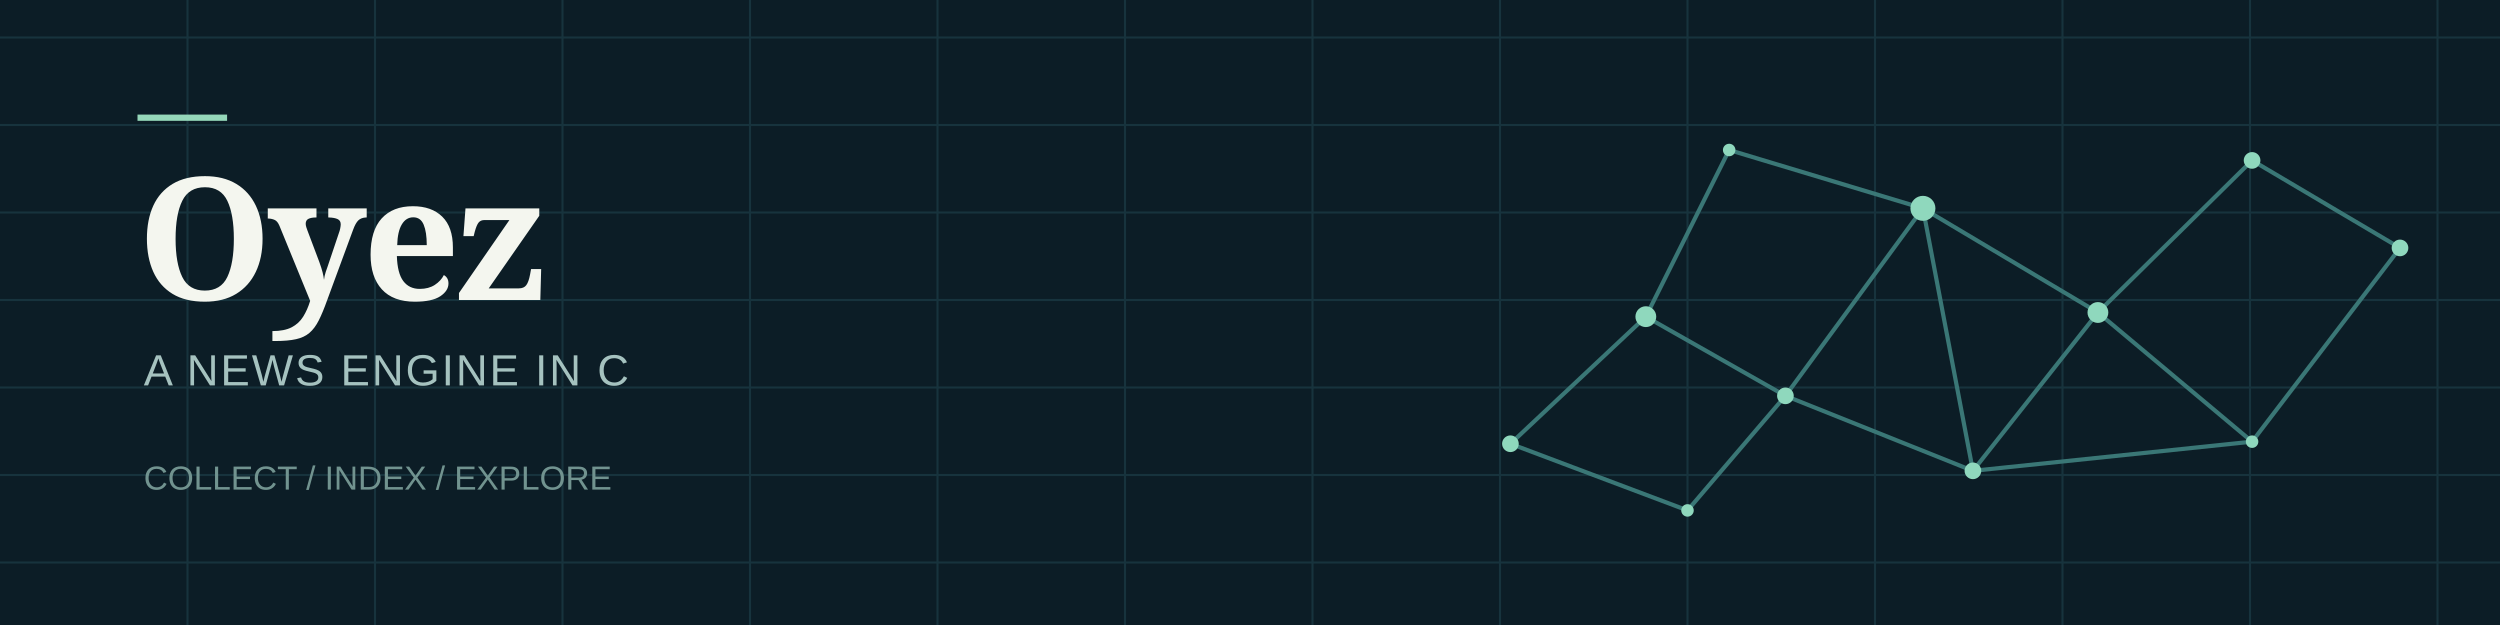
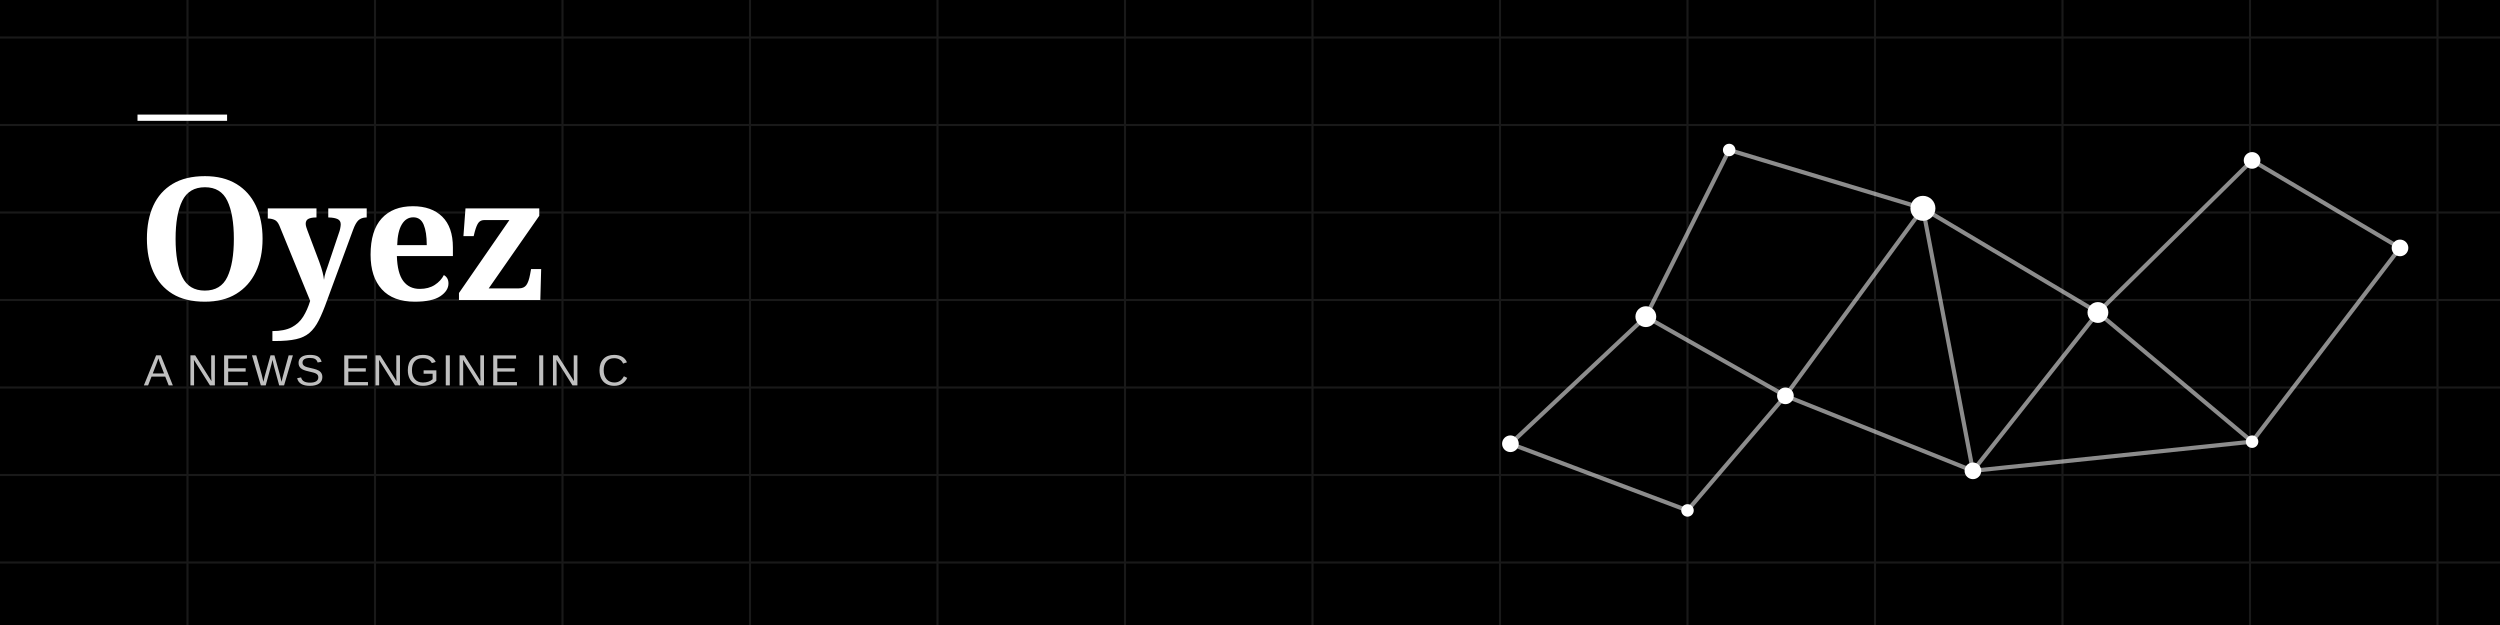
<svg xmlns="http://www.w3.org/2000/svg" width="1200" height="300" viewBox="0 0 1200 300" role="img" aria-labelledby="title desc">
-   <rect width="1200" height="300" fill="#0c1d26" />
-   <path d="M0 270H1200M0 228H1200M0 186H1200M0 144H1200M0 102H1200M0 60H1200M0 18H1200" stroke="#17333d" stroke-width="1" />
-   <path d="M90 0V300M180 0V300M270 0V300M360 0V300M450 0V300M540 0V300M630 0V300M720 0V300M810 0V300M900 0V300M990 0V300M1080 0V300M1170 0V300" stroke="#17333d" stroke-width="1" />
-   <path d="M725 213L790 152L857 190L923 100L1007 150L1081 77L1152 119M790 152L830 72L923 100L947 226L1007 150L1081 212L1152 119M725 213L810 245L857 190L947 226L1081 212" fill="none" stroke="#3a7776" stroke-width="2" />
-   <g fill="#8fd8bd">
+   <rect width="1200" height="300" fill="#000000" />
+   <g stroke="#ffffff" stroke-width="1" opacity="0.1">
+     <path d="M0 270H1200M0 228H1200M0 186H1200M0 144H1200M0 102H1200M0 60H1200M0 18H1200" />
+     <path d="M90 0V300M180 0V300M270 0V300M360 0V300M450 0V300M540 0V300M630 0V300M720 0V300M810 0V300M900 0V300M990 0V300M1080 0V300M1170 0V300" />
+   </g>
+   <path d="M725 213L790 152L857 190L923 100L1007 150L1081 77L1152 119M790 152L830 72L923 100L947 226L1007 150L1081 212L1152 119M725 213L810 245L857 190L947 226L1081 212" fill="none" stroke="#ffffff" stroke-width="2" opacity="0.55" />
+   <g fill="#ffffff">
    <circle cx="725" cy="213" r="4" />
    <circle cx="790" cy="152" r="5" />
    <circle cx="830" cy="72" r="3" />
    <circle cx="857" cy="190" r="4" />
    <circle cx="923" cy="100" r="6" />
    <circle cx="947" cy="226" r="4" />
    <circle cx="1007" cy="150" r="5" />
    <circle cx="1081" cy="77" r="4" />
    <circle cx="1081" cy="212" r="3" />
    <circle cx="1152" cy="119" r="4" />
    <circle cx="810" cy="245" r="3" />
  </g>
-   <rect x="66" y="55" width="43" height="3" fill="#95d7b9" />
-   <text x="66" y="144" fill="#f4f6ef" font-family="Georgia, serif" font-size="82" font-weight="bold" letter-spacing="-2">Oyez</text>
-   <text x="69" y="185" fill="#a5c2bf" font-family="Arial, sans-serif" font-size="21" letter-spacing="1">A NEWS ENGINE IN C</text>
-   <text x="69" y="235" fill="#71938f" font-family="Arial, sans-serif" font-size="16">COLLECT  /  INDEX  /  EXPLORE</text>
+   <rect x="66" y="55" width="43" height="3" fill="#ffffff" />
+   <text x="66" y="144" fill="#ffffff" font-family="Georgia, serif" font-size="82" font-weight="bold" letter-spacing="-2">Oyez</text>
+   <text x="69" y="185" fill="#ffffff" font-family="Arial, sans-serif" font-size="21" letter-spacing="1" opacity="0.75">A NEWS ENGINE IN C</text>
</svg>
